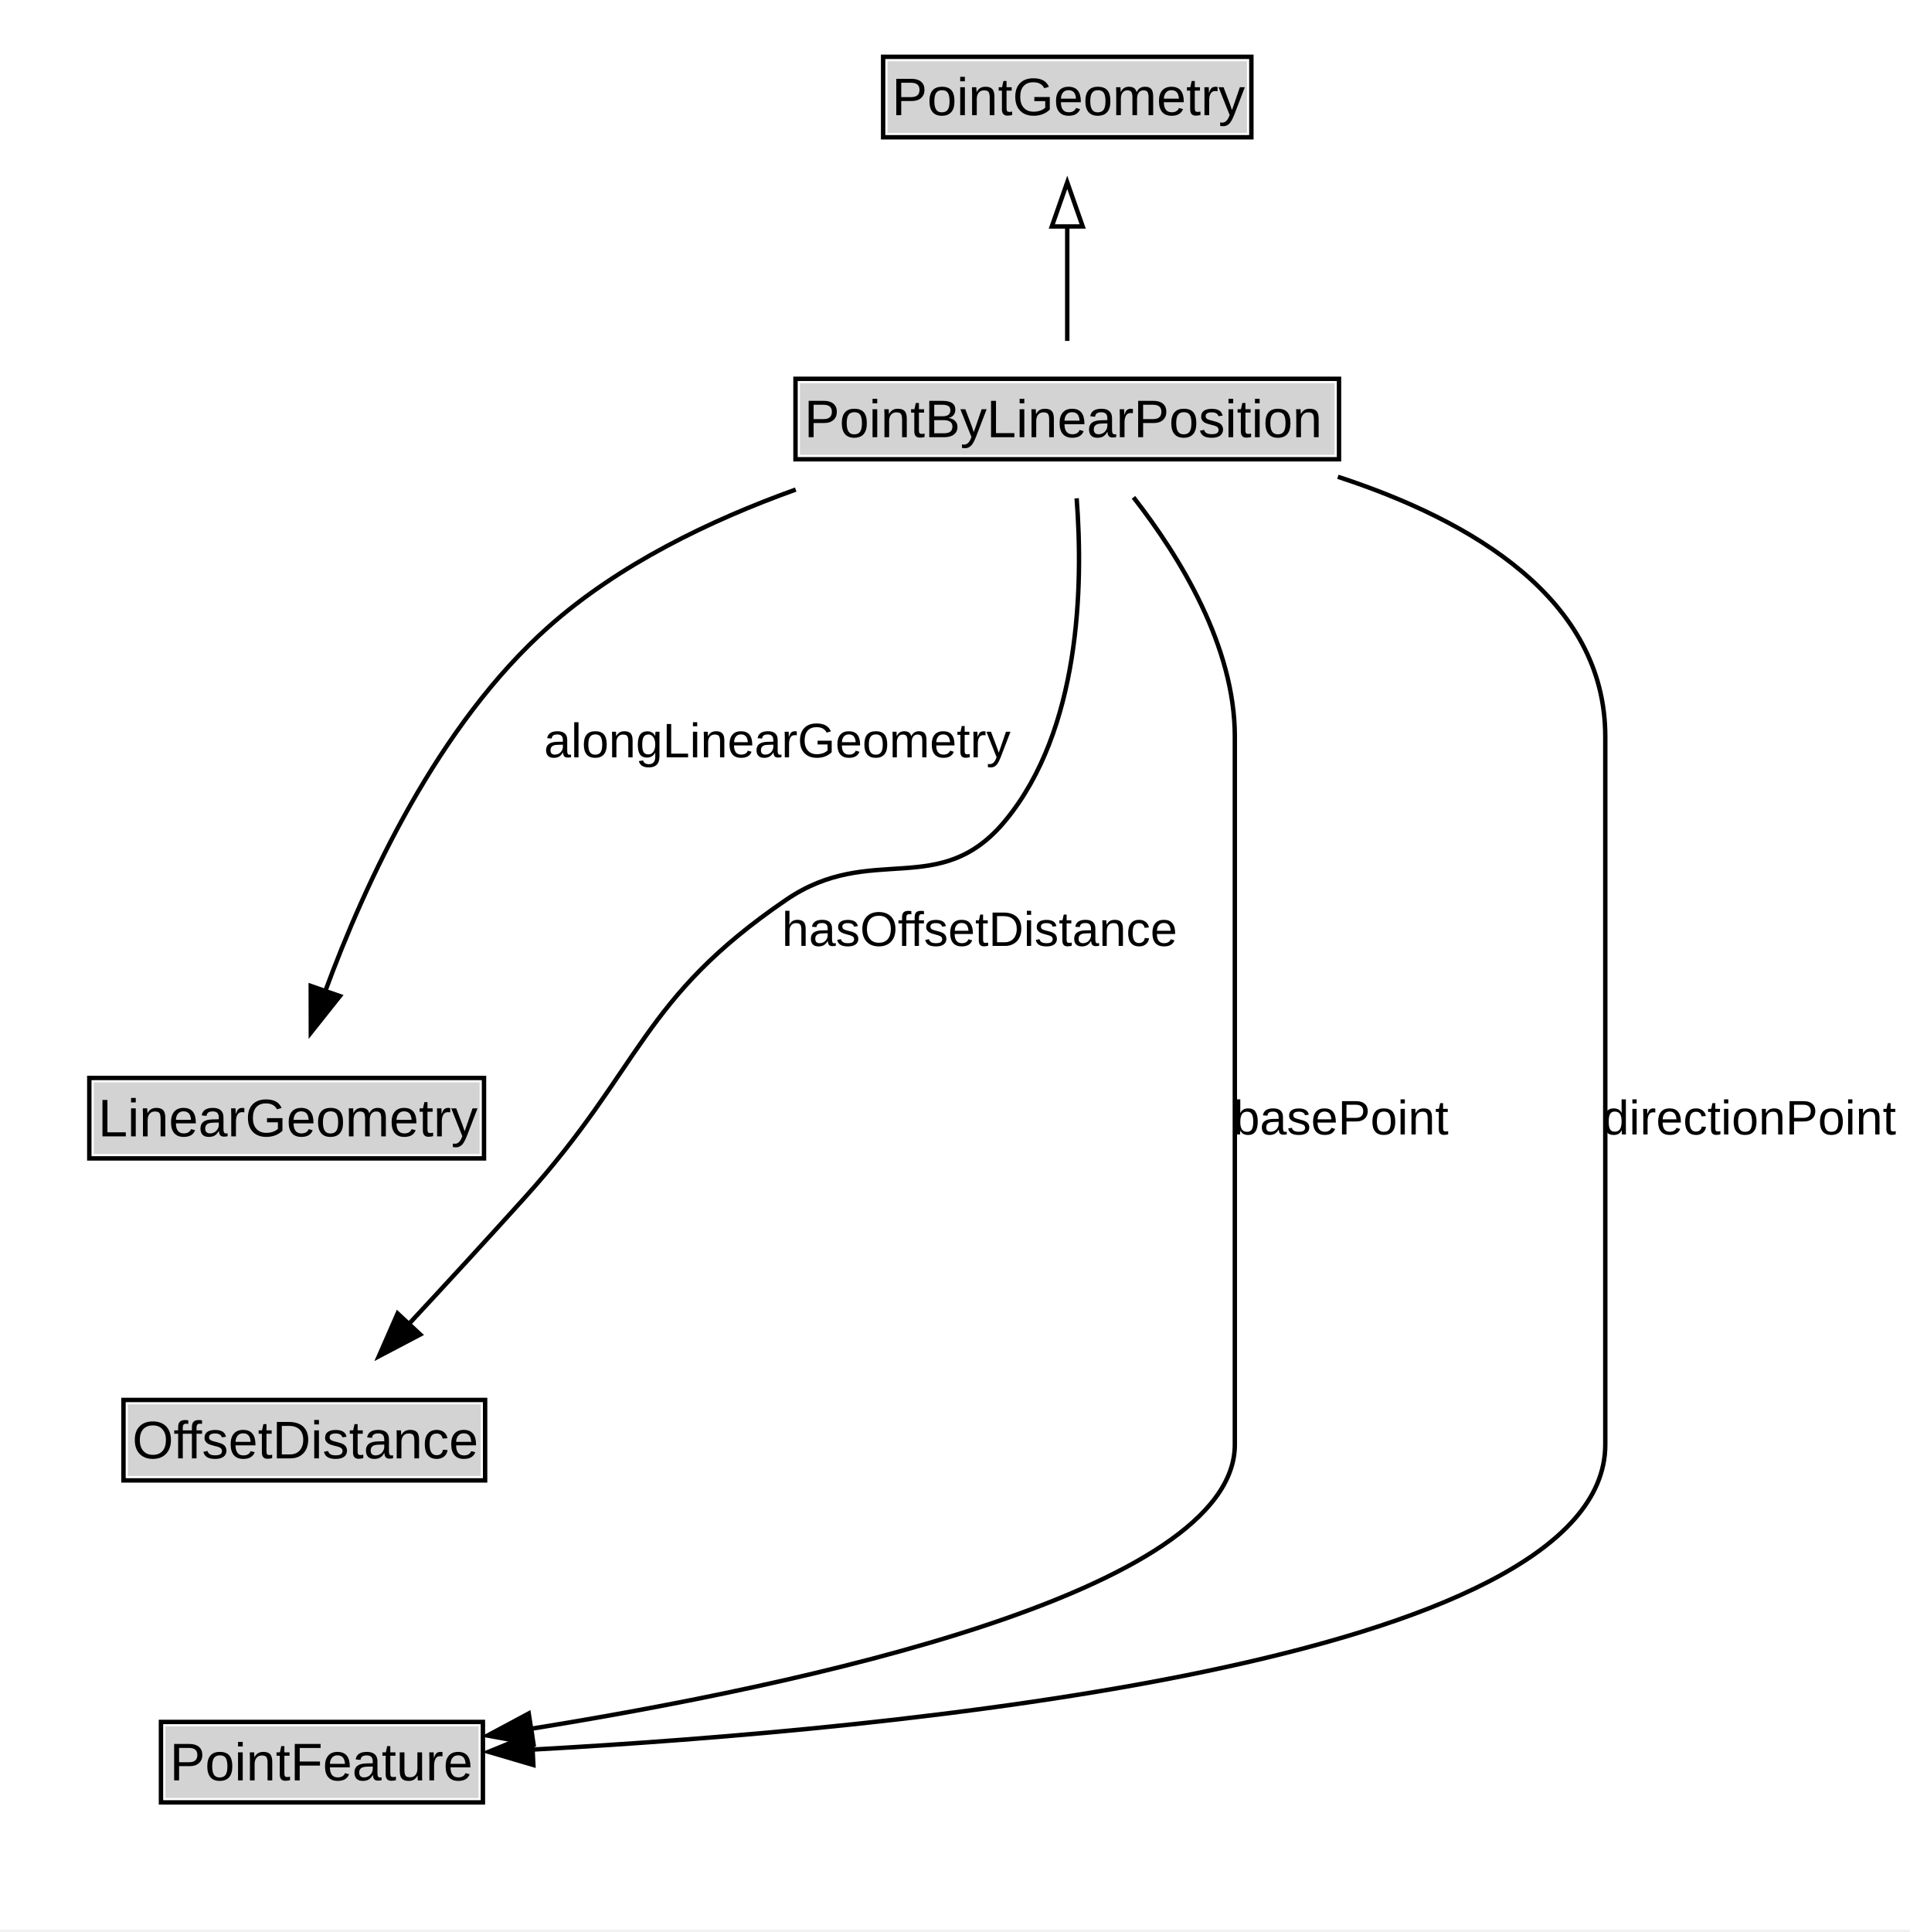
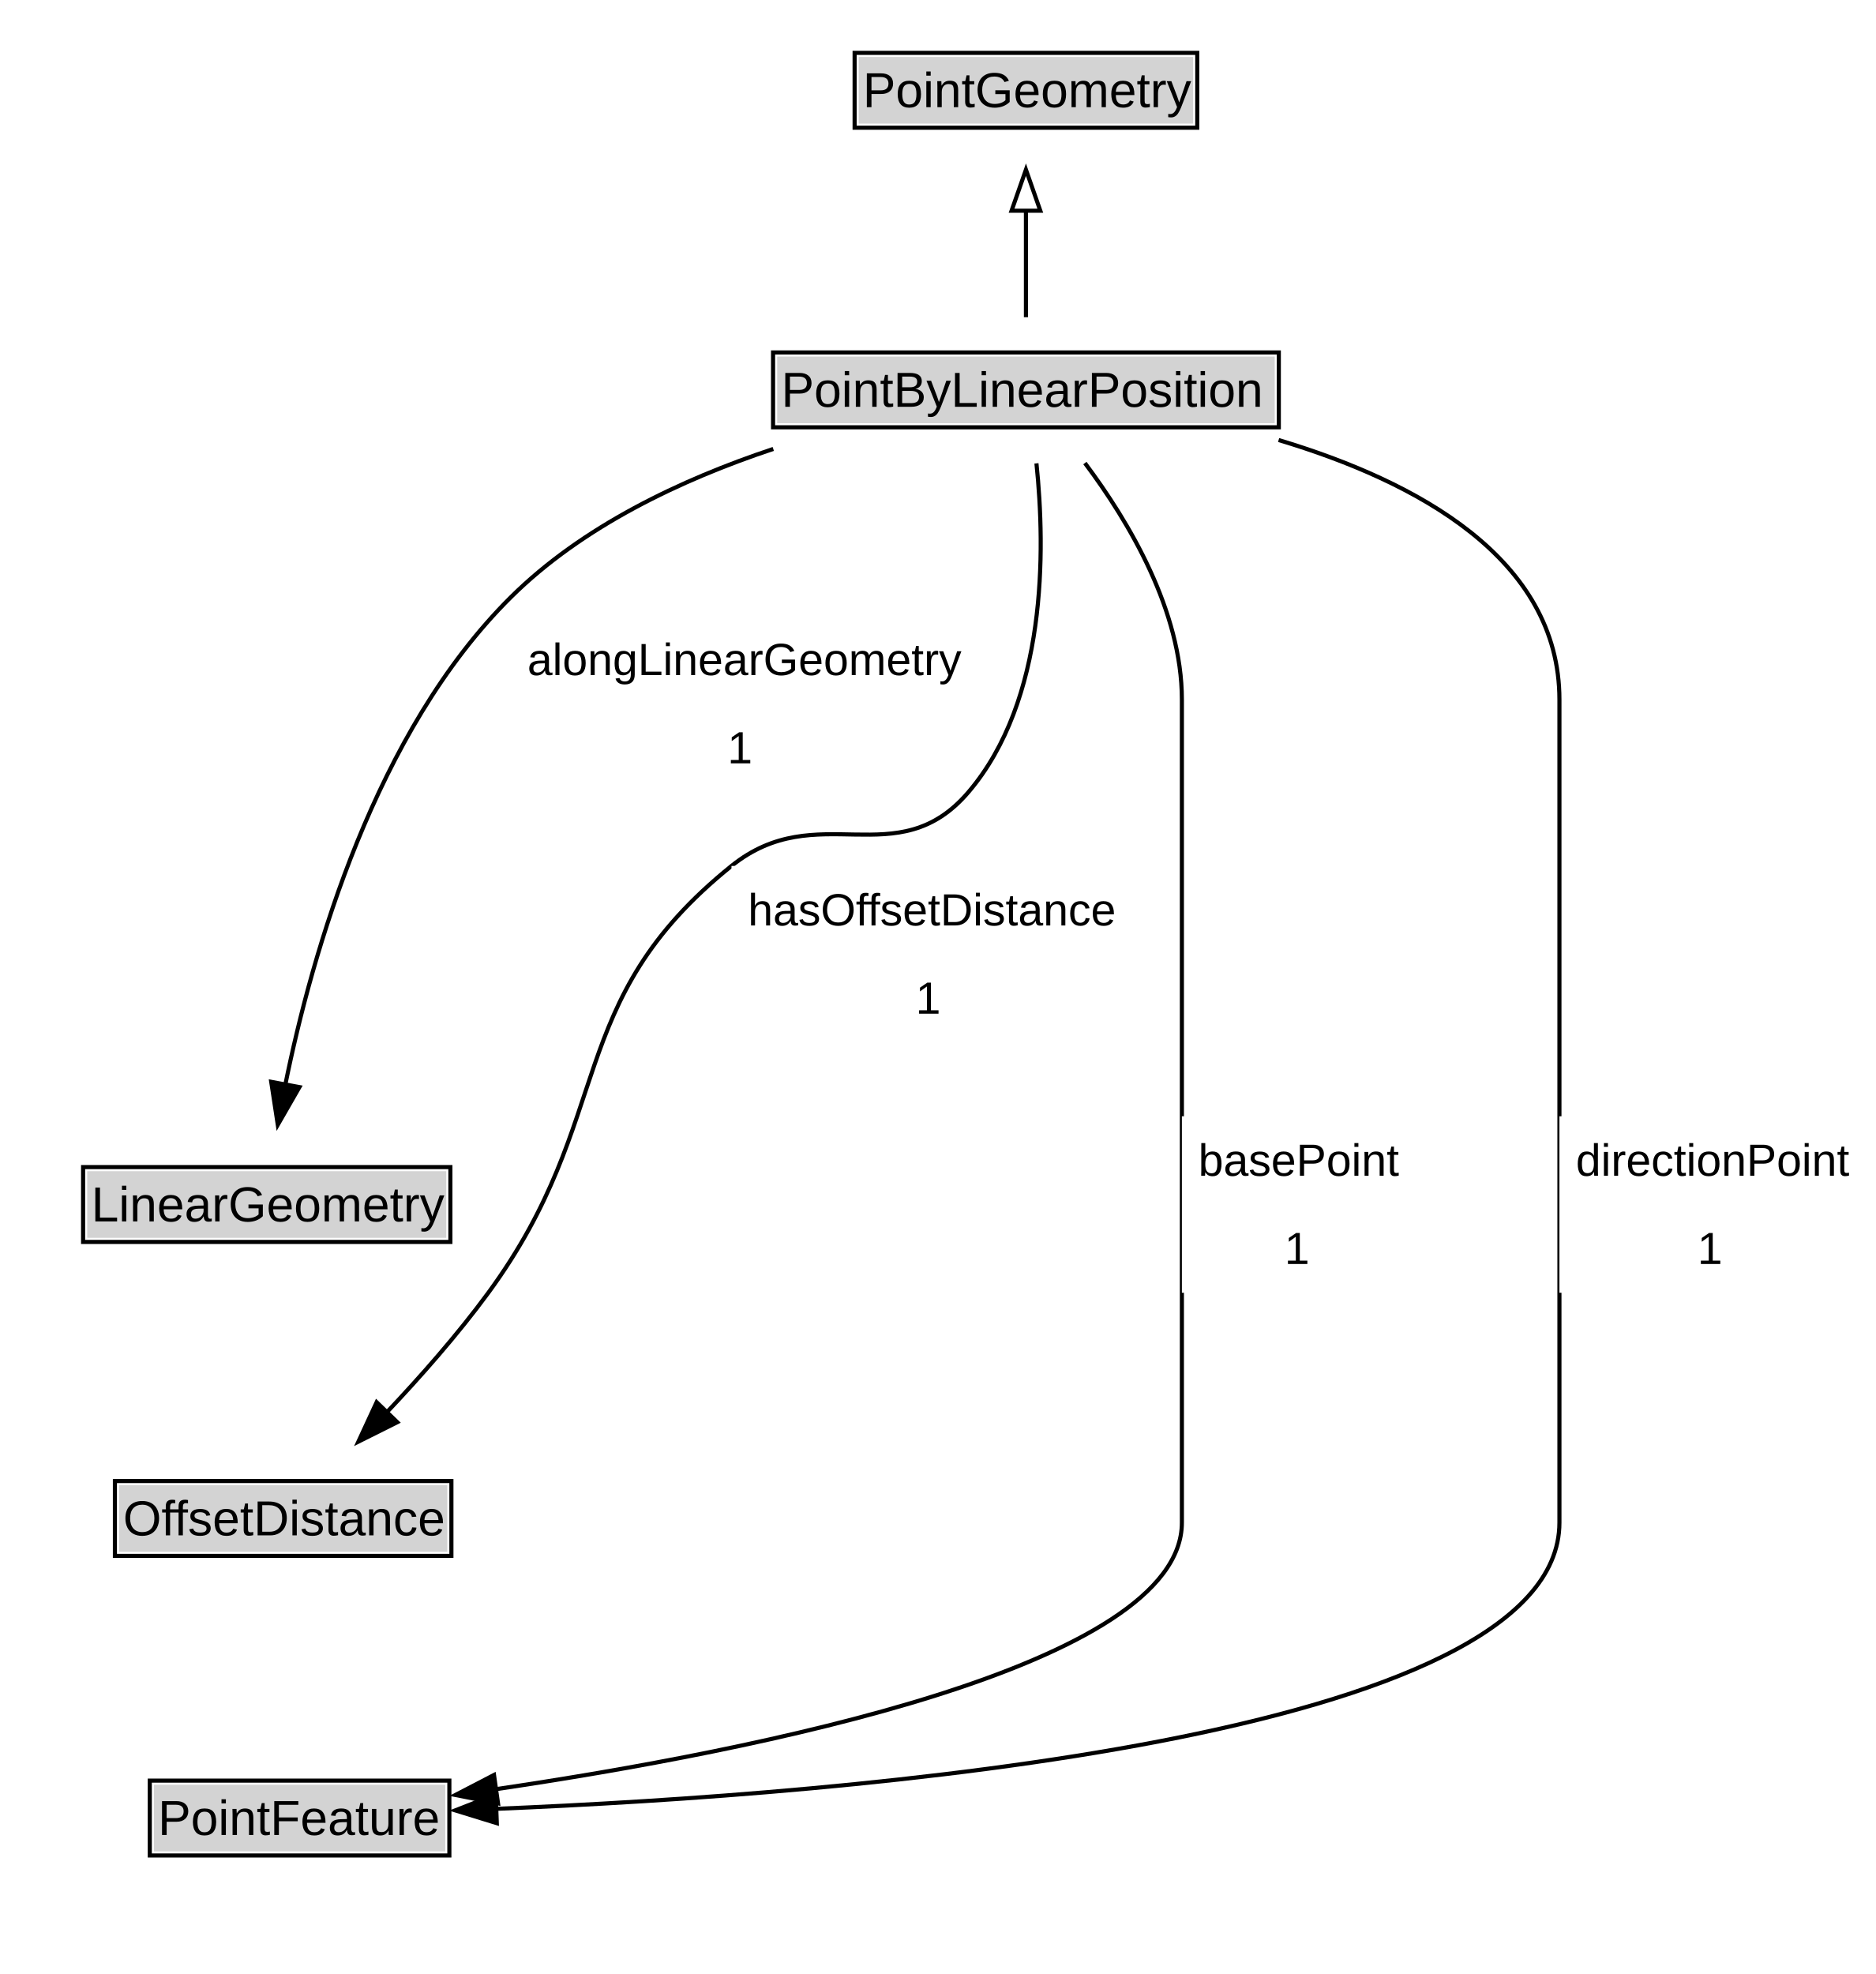
- <svg xmlns="http://www.w3.org/2000/svg" xmlns:xlink="http://www.w3.org/1999/xlink" width="433pt" height="438pt" viewBox="0.00 0.00 433.00 438.00">
-   <g id="graph0" class="graph" transform="scale(1 1) rotate(0) translate(4 433.5)">
-     <polygon fill="white" stroke="none" points="-4,4 -4,-433.5 429.25,-433.5 429.25,4 -4,4" />
+ <svg xmlns="http://www.w3.org/2000/svg" xmlns:xlink="http://www.w3.org/1999/xlink" width="457pt" height="481pt" viewBox="0.00 0.00 457.00 481.00">
+   <g id="graph0" class="graph" transform="scale(1 1) rotate(0) translate(4 477)">
+     <polygon fill="white" stroke="none" points="-4,4 -4,-477 453.25,-477 453.25,4 -4,4" />
    <g id="clust3" class="cluster">
</g>
    <g id="node1" class="node">
      <g id="a_node1">
        <a xlink:href="../PointGeometry" xlink:title="&lt;TABLE&gt;">
-           <polygon fill="lightgray" stroke="none" points="197.25,-403.38 197.25,-419.62 278.75,-419.62 278.75,-403.38 197.25,-403.38" />
-           <text xml:space="preserve" text-anchor="start" x="198.25" y="-407.38" font-family="Arial" font-size="12.00">PointGeometry</text>
-           <polygon fill="none" stroke="black" points="196.25,-402.38 196.25,-420.62 279.75,-420.62 279.75,-402.38 196.25,-402.38" />
+           <polygon fill="lightgray" stroke="none" points="205.25,-446.88 205.25,-463.12 286.75,-463.12 286.75,-446.88 205.25,-446.88" />
+           <text xml:space="preserve" text-anchor="start" x="206.25" y="-450.88" font-family="Arial" font-size="12.00">PointGeometry</text>
+           <polygon fill="none" stroke="black" points="204.25,-445.88 204.25,-464.12 287.75,-464.12 287.75,-445.88 204.25,-445.88" />
        </a>
      </g>
    </g>
    <g id="node2" class="node">
      <g id="a_node2">
        <a xlink:href="../PointByLinearPosition" xlink:title="&lt;TABLE&gt;">
-           <polygon fill="lightgray" stroke="none" points="177.38,-330.38 177.38,-346.62 298.62,-346.62 298.62,-330.38 177.38,-330.38" />
-           <text xml:space="preserve" text-anchor="start" x="178.38" y="-334.38" font-family="Arial" font-size="12.00">PointByLinearPosition</text>
-           <polygon fill="none" stroke="black" points="176.38,-329.38 176.38,-347.62 299.62,-347.62 299.62,-329.38 176.38,-329.38" />
+           <polygon fill="lightgray" stroke="none" points="185.38,-373.88 185.38,-390.12 306.62,-390.12 306.62,-373.88 185.38,-373.88" />
+           <text xml:space="preserve" text-anchor="start" x="186.38" y="-377.88" font-family="Arial" font-size="12.00">PointByLinearPosition</text>
+           <polygon fill="none" stroke="black" points="184.38,-372.88 184.38,-391.12 307.62,-391.12 307.62,-372.88 184.38,-372.88" />
        </a>
      </g>
    </g>
    <g id="edge1" class="edge">
-       <path fill="none" stroke="black" d="M238,-356.21C238,-363.97 238,-373.42 238,-382.24" />
-       <polygon fill="none" stroke="black" points="234.5,-382.16 238,-392.16 241.5,-382.16 234.5,-382.16" />
+       <path fill="none" stroke="black" d="M246,-399.71C246,-407.47 246,-416.92 246,-425.74" />
+       <polygon fill="none" stroke="black" points="242.5,-425.66 246,-435.66 249.5,-425.66 242.5,-425.66" />
    </g>
    <g id="node4" class="node">
      <g id="a_node4">
        <a xlink:href="../LinearGeometry" xlink:title="&lt;TABLE&gt;">
-           <polygon fill="lightgray" stroke="none" points="17.25,-171.88 17.25,-188.12 104.75,-188.12 104.75,-171.88 17.25,-171.88" />
-           <text xml:space="preserve" text-anchor="start" x="18.25" y="-175.88" font-family="Arial" font-size="12.00">LinearGeometry</text>
-           <polygon fill="none" stroke="black" points="16.25,-170.88 16.25,-189.12 105.75,-189.12 105.75,-170.88 16.25,-170.88" />
+           <polygon fill="lightgray" stroke="none" points="17.25,-175.38 17.25,-191.62 104.75,-191.62 104.75,-175.38 17.25,-175.38" />
+           <text xml:space="preserve" text-anchor="start" x="18.25" y="-179.38" font-family="Arial" font-size="12.00">LinearGeometry</text>
+           <polygon fill="none" stroke="black" points="16.25,-174.38 16.25,-192.62 105.75,-192.62 105.75,-174.38 16.25,-174.38" />
        </a>
      </g>
    </g>
    <g id="edge6" class="edge">
-       <path fill="none" stroke="black" d="M176.43,-322.51C156.91,-315.51 136.32,-305.52 120.5,-291.5 95.3,-269.17 78.84,-233.54 69.76,-208.8" />
-       <polygon fill="black" stroke="black" points="73.07,-207.68 66.48,-199.39 66.46,-209.98 73.07,-207.68" />
-       <text xml:space="preserve" text-anchor="middle" x="172.25" y="-261.8" font-family="Arial" font-size="11.00">alongLinearGeometry</text>
+       <path fill="none" stroke="black" d="M184.43,-367.61C161.99,-360.14 137.88,-348.73 120.5,-331.5 87.41,-298.7 72.07,-245.04 65.47,-212.42" />
+       <polygon fill="black" stroke="black" points="68.97,-212.11 63.69,-202.92 62.09,-213.39 68.97,-212.11" />
+       <polygon fill="white" stroke="none" points="120.5,-284 120.5,-327 232,-327 232,-284 120.5,-284" />
+       <text xml:space="preserve" text-anchor="start" x="124.5" y="-312.5" font-family="Arial" font-size="11.00">alongLinearGeometry</text>
+       <text xml:space="preserve" text-anchor="start" x="173.25" y="-291" font-family="Arial" font-size="11.00">1</text>
    </g>
    <g id="node5" class="node">
      <g id="a_node5">
        <a xlink:href="../OffsetDistance" xlink:title="&lt;TABLE&gt;">
          <polygon fill="lightgray" stroke="none" points="25,-98.88 25,-115.12 105,-115.12 105,-98.88 25,-98.88" />
          <text xml:space="preserve" text-anchor="start" x="26" y="-102.88" font-family="Arial" font-size="12.00">OffsetDistance</text>
          <polygon fill="none" stroke="black" points="24,-97.88 24,-116.12 106,-116.12 106,-97.88 24,-97.88" />
        </a>
      </g>
    </g>
    <g id="edge7" class="edge">
-       <path fill="none" stroke="black" d="M240.13,-320.53C241.65,-300.74 240.99,-268.13 224,-247.5 209.05,-229.35 193.67,-242.75 174.25,-229.5 141.28,-207 141.73,-191.65 115,-162 106.44,-152.51 96.94,-142.19 88.53,-133.14" />
-       <polygon fill="black" stroke="black" points="91.29,-130.96 81.91,-126.03 86.16,-135.73 91.29,-130.96" />
-       <text xml:space="preserve" text-anchor="middle" x="218.12" y="-219.05" font-family="Arial" font-size="11.00">hasOffsetDistance</text>
+       <path fill="none" stroke="black" d="M248.56,-364.09C250.78,-342.82 251.1,-306.4 232,-284 214.56,-263.54 195.2,-282.85 174.25,-266 132.8,-232.65 146.44,-204.91 115,-162 107.56,-151.85 98.44,-141.51 90.04,-132.64" />
+       <polygon fill="black" stroke="black" points="92.81,-130.46 83.33,-125.72 87.78,-135.33 92.81,-130.46" />
+       <polygon fill="white" stroke="none" points="174.25,-223 174.25,-266 270,-266 270,-223 174.25,-223" />
+       <text xml:space="preserve" text-anchor="start" x="178.25" y="-251.5" font-family="Arial" font-size="11.00">hasOffsetDistance</text>
+       <text xml:space="preserve" text-anchor="start" x="219.12" y="-230" font-family="Arial" font-size="11.00">1</text>
    </g>
    <g id="node6" class="node">
      <g id="a_node6">
        <a xlink:href="../PointFeature" xlink:title="&lt;TABLE&gt;">
          <polygon fill="lightgray" stroke="none" points="33.5,-25.88 33.5,-42.12 104.5,-42.12 104.5,-25.88 33.5,-25.88" />
          <text xml:space="preserve" text-anchor="start" x="34.5" y="-29.88" font-family="Arial" font-size="12.00">PointFeature</text>
          <polygon fill="none" stroke="black" points="32.5,-24.88 32.5,-43.12 105.5,-43.12 105.5,-24.88 32.5,-24.88" />
        </a>
      </g>
    </g>
    <g id="edge8" class="edge">
-       <path fill="none" stroke="black" d="M253.02,-320.75C263.64,-307.13 276,-286.91 276,-266.5 276,-266.5 276,-266.5 276,-106 276,-72.45 177.47,-51.4 116.37,-41.57" />
-       <polygon fill="black" stroke="black" points="116.97,-38.12 106.55,-40.04 115.89,-45.04 116.97,-38.12" />
-       <text xml:space="preserve" text-anchor="middle" x="300" y="-176.3" font-family="Arial" font-size="11.00">basePoint</text>
+       <path fill="none" stroke="black" d="M260.37,-364.17C271.13,-349.82 284,-328.13 284,-306.5 284,-306.5 284,-306.5 284,-106 284,-71.03 180.14,-50.37 116.79,-41.03" />
+       <polygon fill="black" stroke="black" points="117.36,-37.57 106.97,-39.62 116.38,-44.5 117.36,-37.57" />
+       <polygon fill="white" stroke="none" points="284,-162 284,-205 340,-205 340,-162 284,-162" />
+       <text xml:space="preserve" text-anchor="start" x="288" y="-190.5" font-family="Arial" font-size="11.00">basePoint</text>
+       <text xml:space="preserve" text-anchor="start" x="309" y="-169" font-family="Arial" font-size="11.00">1</text>
    </g>
    <g id="edge9" class="edge">
-       <path fill="none" stroke="black" d="M299.36,-325.41C329.74,-315.48 360,-297.75 360,-266.5 360,-266.5 360,-266.5 360,-106 360,-56.51 199.13,-41.36 116.61,-36.85" />
-       <polygon fill="black" stroke="black" points="116.94,-33.36 106.78,-36.35 116.59,-40.35 116.94,-33.36" />
-       <text xml:space="preserve" text-anchor="middle" x="392.62" y="-176.3" font-family="Arial" font-size="11.00">directionPoint</text>
+       <path fill="none" stroke="black" d="M307.57,-369.78C341.17,-359.71 376,-340.97 376,-306.5 376,-306.5 376,-306.5 376,-106 376,-53.44 203.01,-39.78 116.74,-36.24" />
+       <polygon fill="black" stroke="black" points="117.06,-32.75 106.93,-35.87 116.8,-39.74 117.06,-32.75" />
+       <polygon fill="white" stroke="none" points="376,-162 376,-205 449.25,-205 449.25,-162 376,-162" />
+       <text xml:space="preserve" text-anchor="start" x="380" y="-190.5" font-family="Arial" font-size="11.00">directionPoint</text>
+       <text xml:space="preserve" text-anchor="start" x="409.62" y="-169" font-family="Arial" font-size="11.00">1</text>
    </g>
  </g>
</svg>
